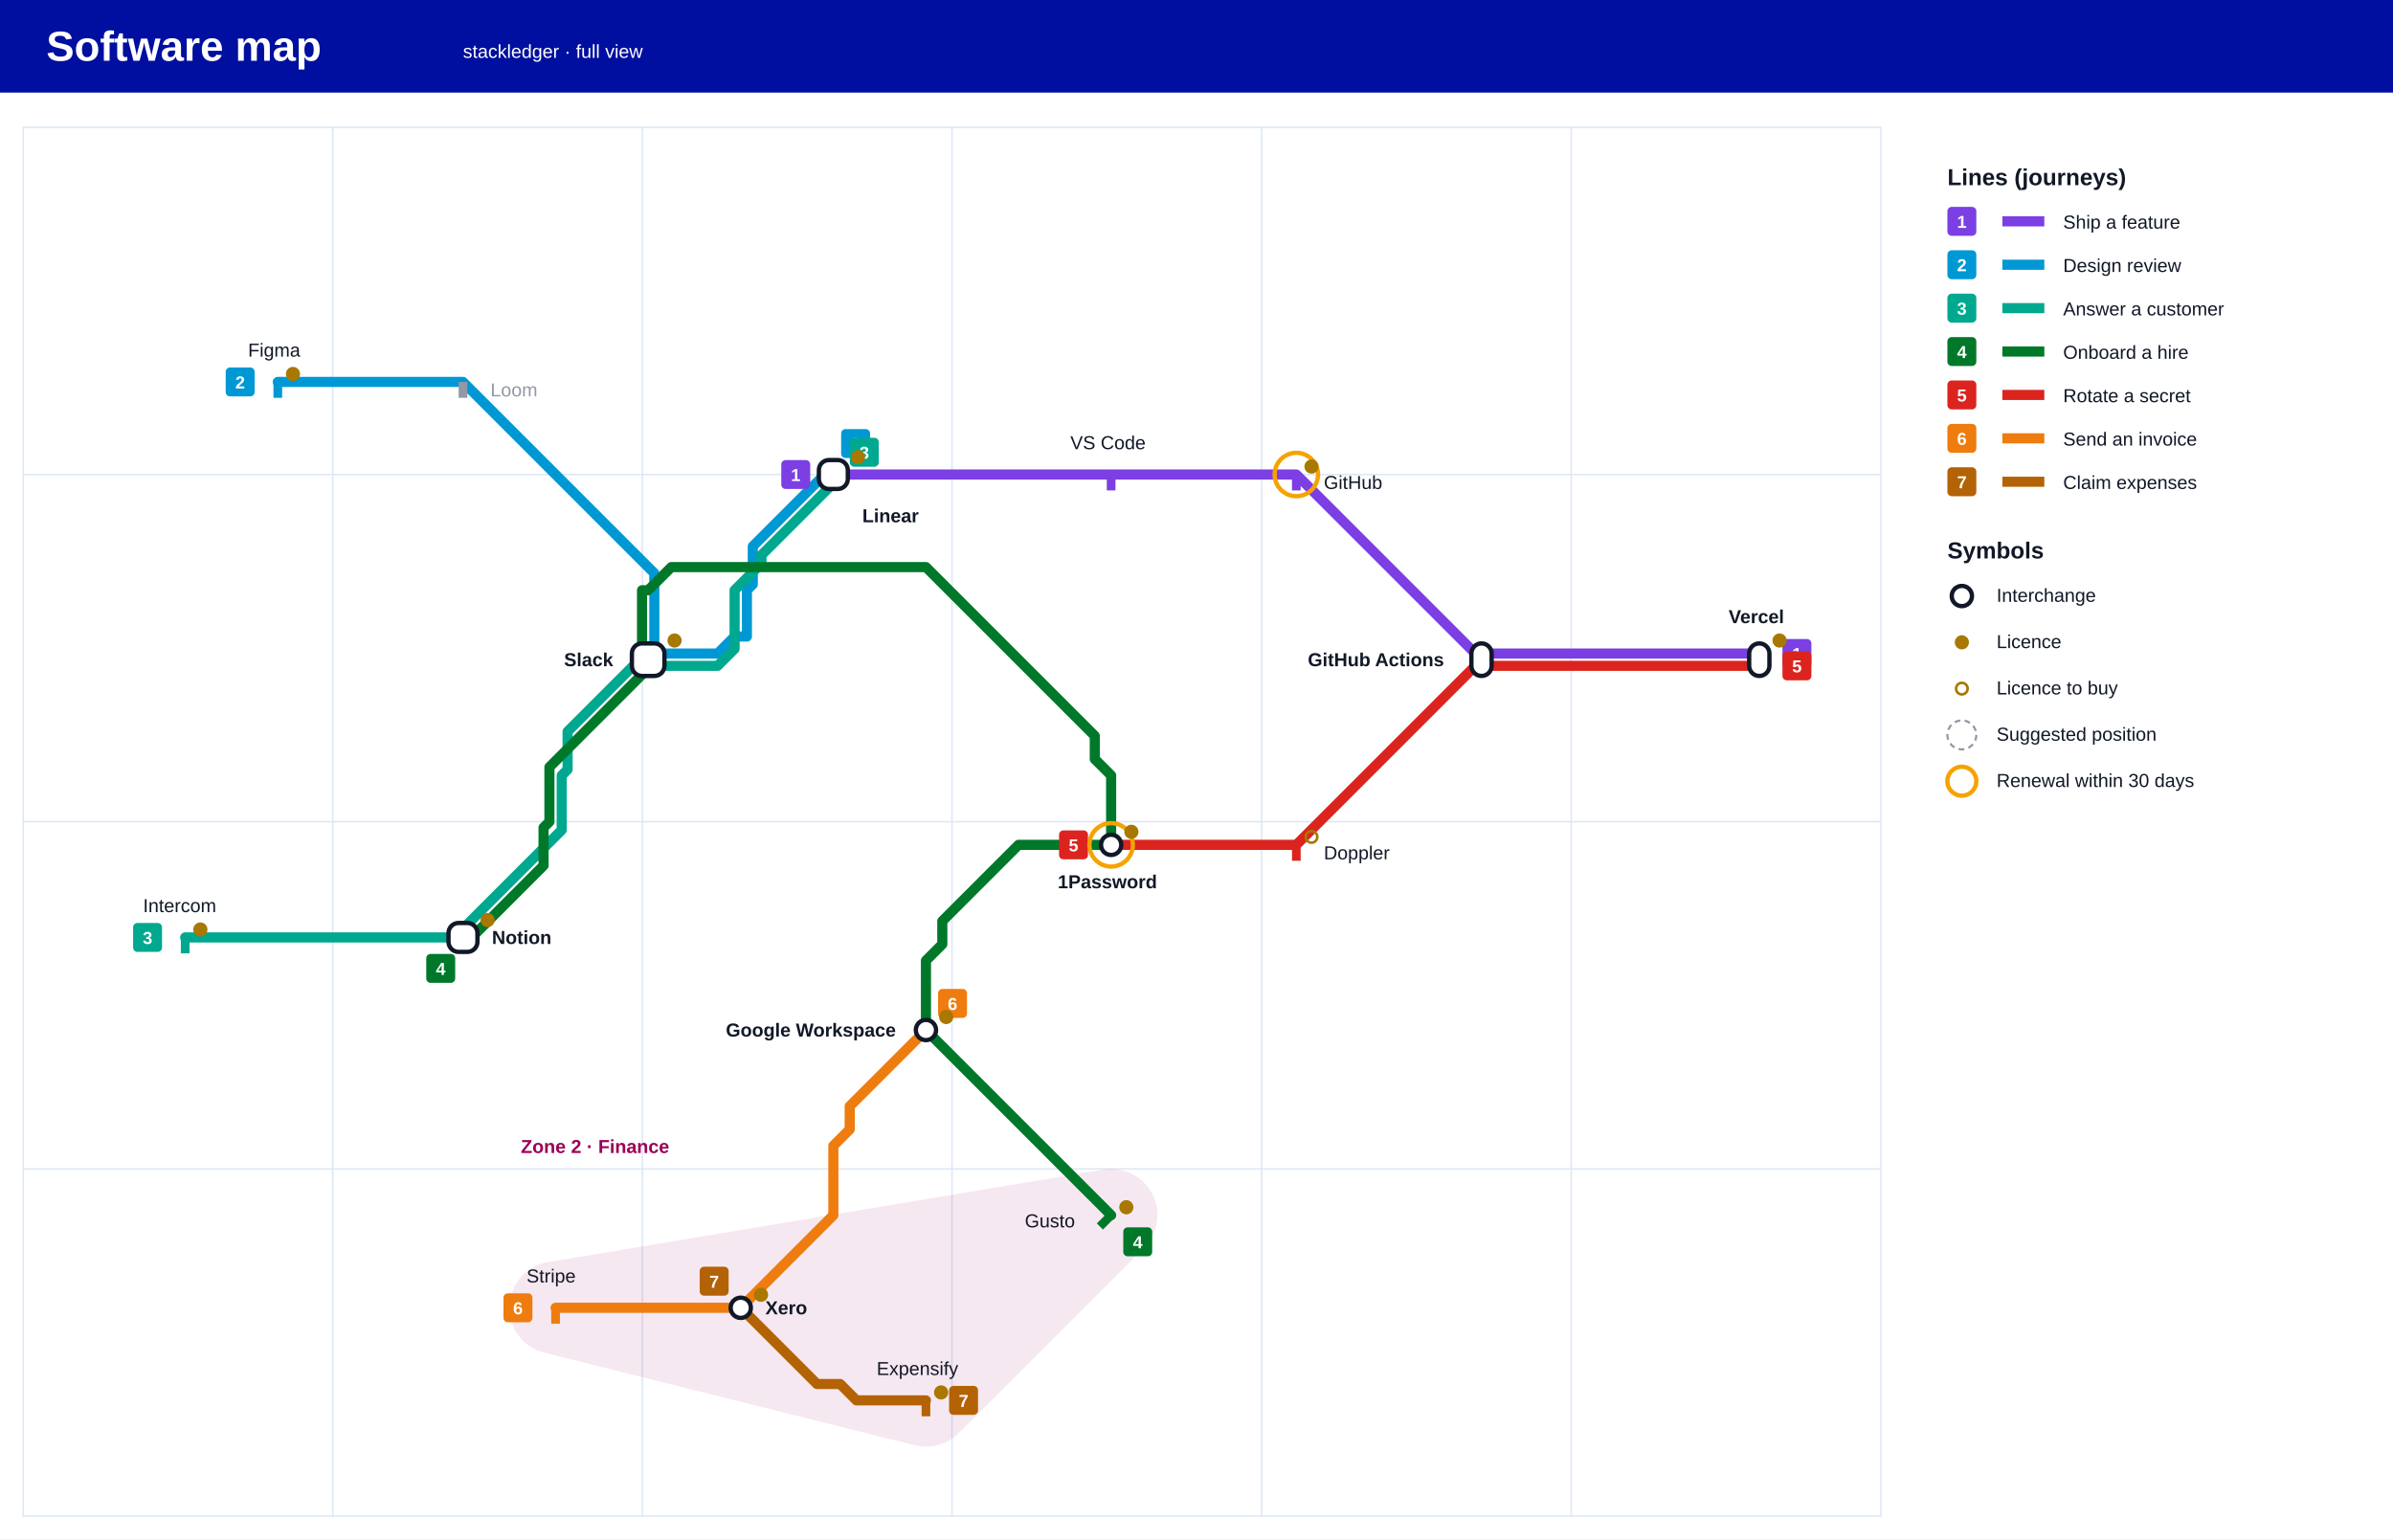
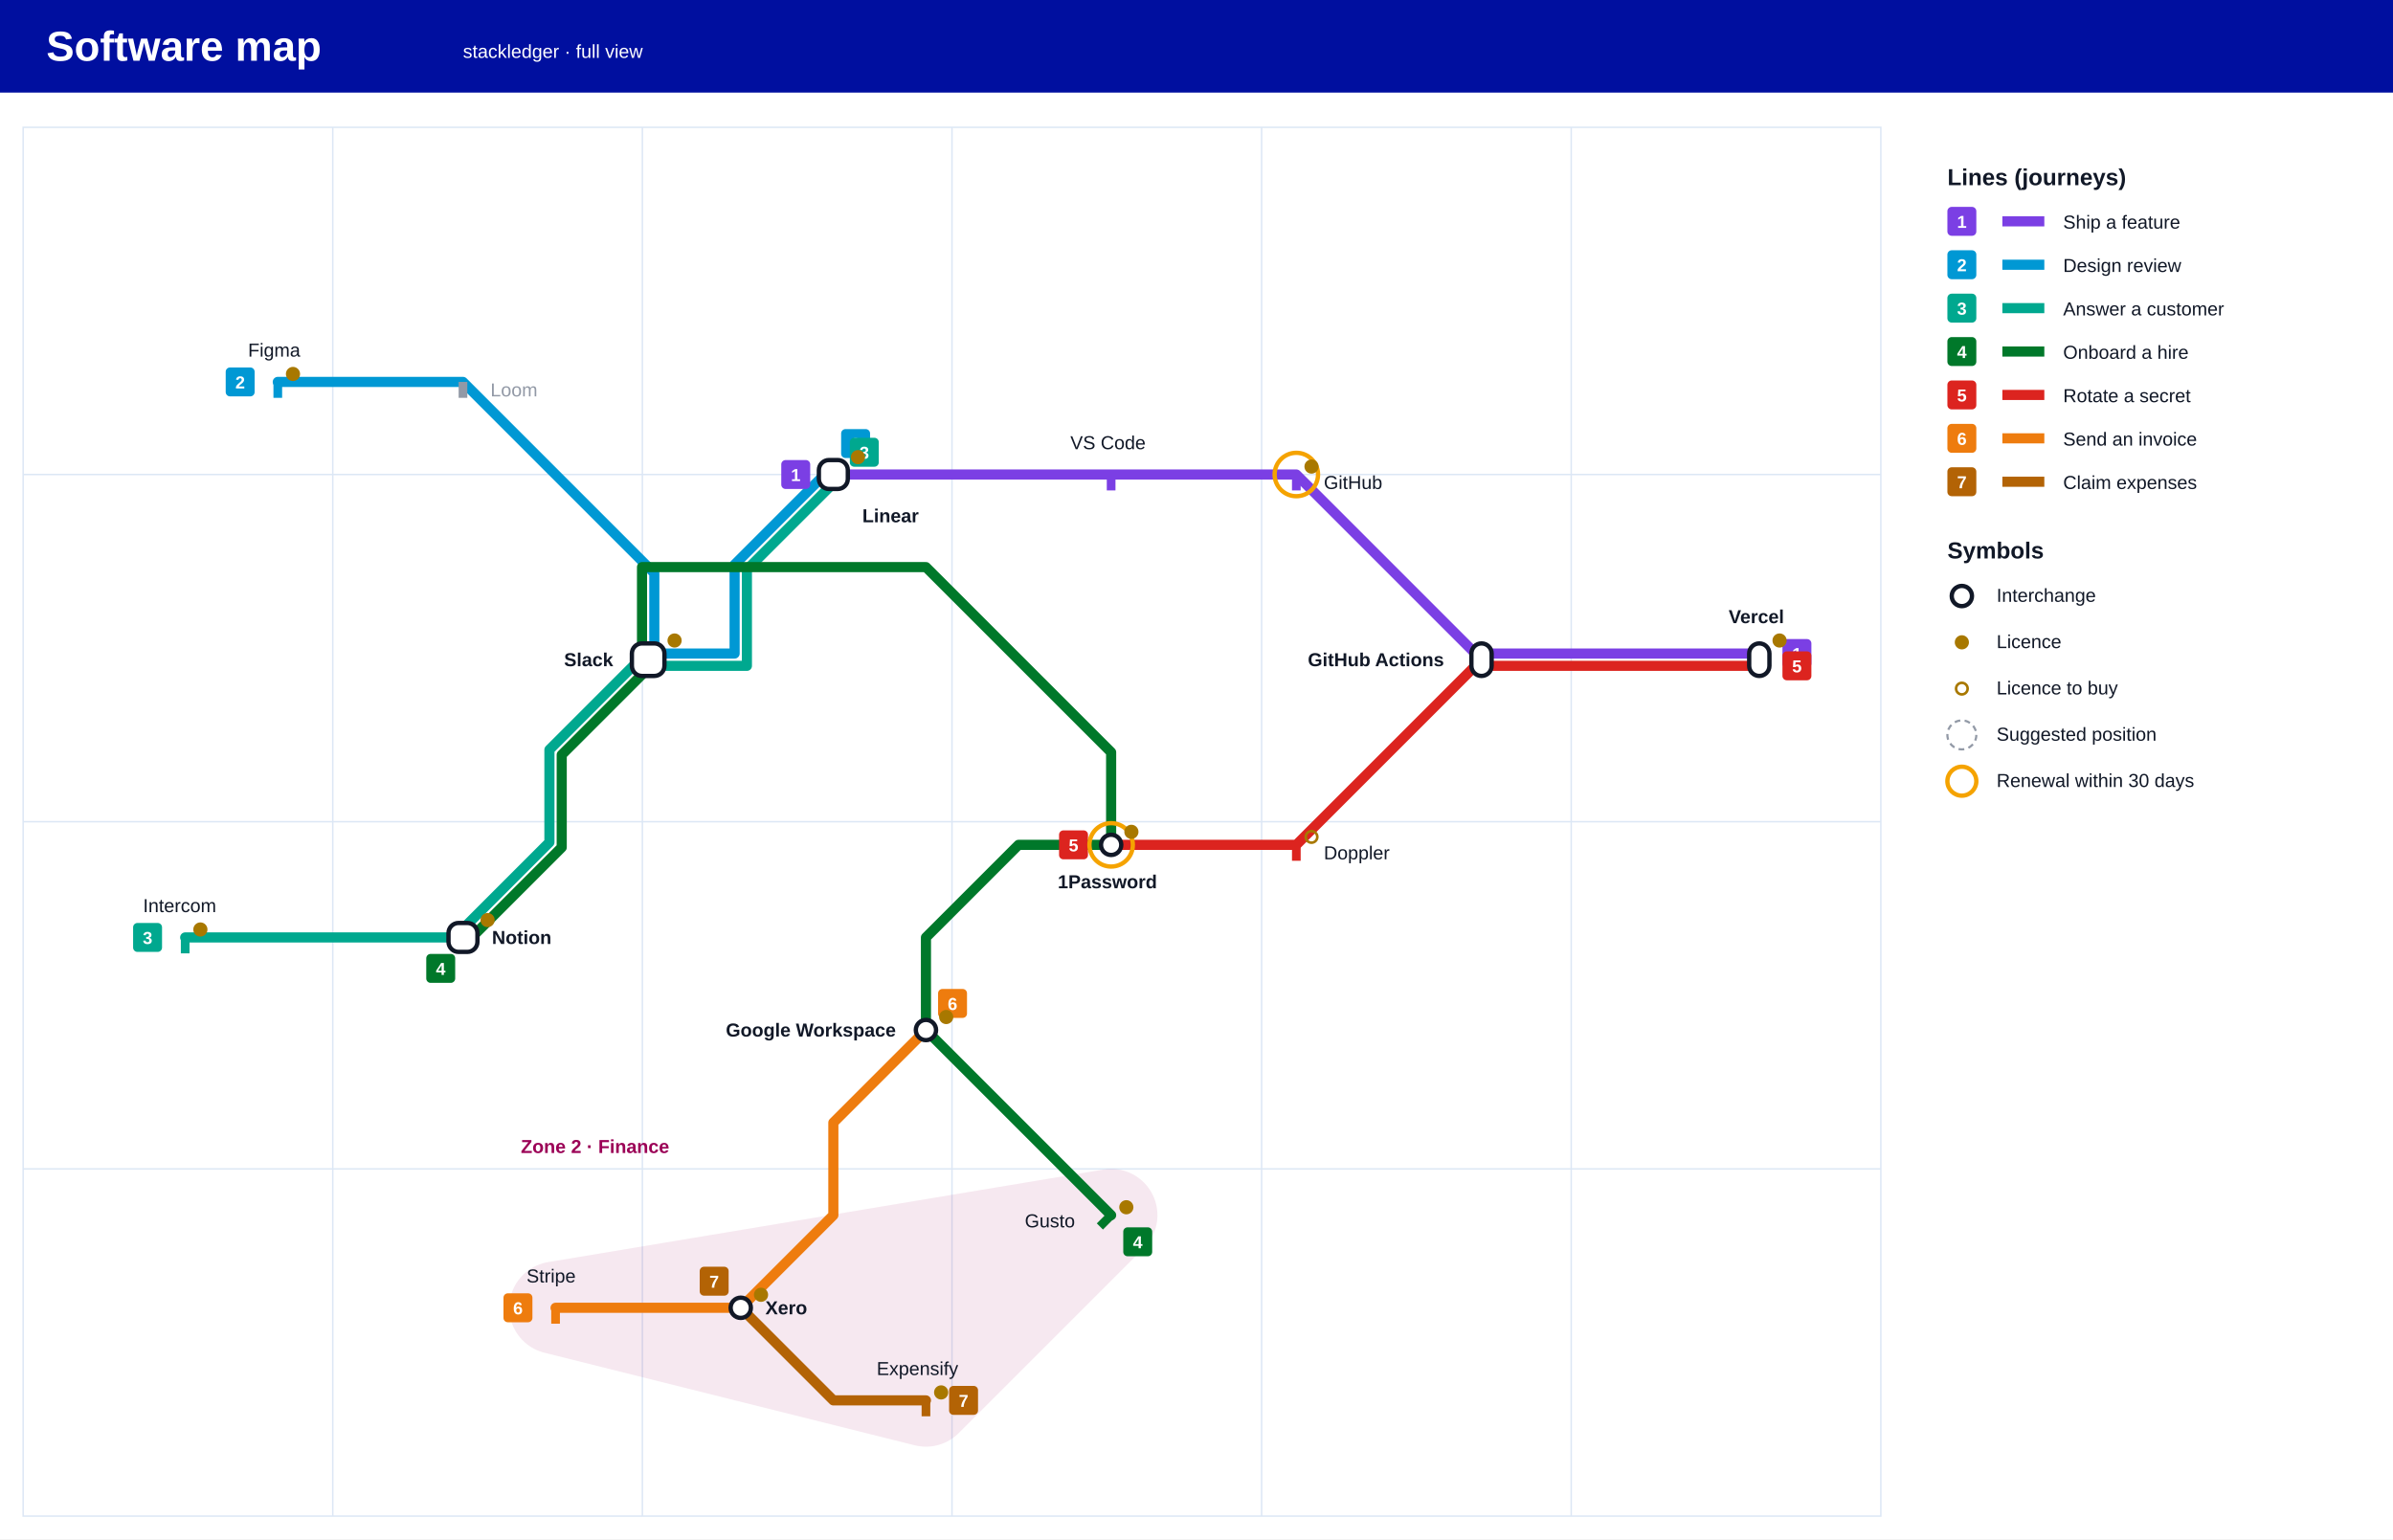
<svg xmlns="http://www.w3.org/2000/svg" role="img" viewBox="-64 -136 1654 1064" width="1654" height="1064" font-family="Avenir Next, Helvetica Neue, Arial, sans-serif">
  <g>
    <rect x="-64" y="-136" width="1654" height="1064" fill="#FFFFFF" />
  </g>
  <g>
    <rect x="-48" y="-48" width="1284" height="960" fill="none" stroke="#DCE7F5" stroke-width="1" />
    <line x1="166" y1="-48" x2="166" y2="912" stroke="#DCE7F5" stroke-width="1" />
    <line x1="380" y1="-48" x2="380" y2="912" stroke="#DCE7F5" stroke-width="1" />
    <line x1="594" y1="-48" x2="594" y2="912" stroke="#DCE7F5" stroke-width="1" />
    <line x1="808" y1="-48" x2="808" y2="912" stroke="#DCE7F5" stroke-width="1" />
    <line x1="1022" y1="-48" x2="1022" y2="912" stroke="#DCE7F5" stroke-width="1" />
    <line x1="-48" y1="192" x2="1236" y2="192" stroke="#DCE7F5" stroke-width="1" />
    <line x1="-48" y1="432" x2="1236" y2="432" stroke="#DCE7F5" stroke-width="1" />
    <line x1="-48" y1="672" x2="1236" y2="672" stroke="#DCE7F5" stroke-width="1" />
  </g>
  <g>
    <g opacity="0.09">
      <polygon points="320,768 704,704 576,832" fill="#9B0056" stroke="#9B0056" stroke-width="64" stroke-linejoin="round" />
    </g>
    <text x="296" y="661" fill="#9B0056" font-size="13" font-weight="700">Zone 2 · Finance</text>
  </g>
  <g>
    <g data-ref="line:ship">
-       <path d="M512,192 L832,192 L960,320 L960,315.75 L1152,315.75" fill="none" stroke="#7B3FE4" stroke-width="7" stroke-linejoin="round" stroke-linecap="round" />
+       <path d="M512,192 L832,192 L955.75,315.75 L1152,315.75" fill="none" stroke="#7B3FE4" stroke-width="7" stroke-linejoin="round" stroke-linecap="round" />
    </g>
    <g data-ref="line:design">
-       <path d="M128,128 L256,128 L388.25,260.25 L388.25,320 L384,315.75 L432,315.75 L443.75,304 L452.25,304 L452.25,272 L456.31,267.94 L456.31,241.68 L508.99,188.99" fill="none" stroke="#0098D4" stroke-width="7" stroke-linejoin="round" stroke-linecap="round" />
+       <path d="M128,128 L256,128 L388.25,260.25 L388.25,315.75 L443.75,315.75 L443.75,254.24 L508.99,188.99" fill="none" stroke="#0098D4" stroke-width="7" stroke-linejoin="round" stroke-linecap="round" />
    </g>
    <g data-ref="line:support">
-       <path d="M64,512 L256,512 L252.99,508.99 L324.25,437.74 L324.25,400 L328.31,395.94 L328.31,369.68 L380.99,316.99 L384,320 L384,324.25 L432,324.25 L443.75,312.5 L443.75,272 L462.32,253.43 L462.32,247.69 L515.01,195.01" fill="none" stroke="#00A88F" stroke-width="7" stroke-linejoin="round" stroke-linecap="round" />
+       <path d="M64,512 L249.99,512 L315.75,446.24 L315.75,382.24 L373.74,324.25 L452.25,324.25 L452.25,257.76 L515.01,195.01" fill="none" stroke="#00A88F" stroke-width="7" stroke-linejoin="round" stroke-linecap="round" />
    </g>
    <g data-ref="line:onboard">
-       <path d="M704,704 L576,576 L576,528 L587.31,516.69 L587.31,500.69 L640,448 L704,448 L704,400 L692.69,388.69 L692.69,372.69 L576,256 L400,256 L384,272 L379.75,272 L379.75,320 L382.76,323.01 L387.01,323.01 L315.75,394.26 L315.75,432 L311.69,436.06 L311.69,462.32 L259.01,515.01" fill="none" stroke="#00782A" stroke-width="7" stroke-linejoin="round" stroke-linecap="round" />
+       <path d="M704,704 L576,576 L576,512 L640,448 L704,448 L704,384 L576,256 L379.75,256 L379.75,330.26 L324.25,385.76 L324.25,449.76 L259.01,515.01" fill="none" stroke="#00782A" stroke-width="7" stroke-linejoin="round" stroke-linecap="round" />
    </g>
    <g data-ref="line:secrets">
-       <path d="M704,448 L832,448 L960,320 L960,324.25 L1152,324.25" fill="none" stroke="#DC241F" stroke-width="7" stroke-linejoin="round" stroke-linecap="round" />
+       <path d="M704,448 L832,448 L955.75,324.25 L1152,324.25" fill="none" stroke="#DC241F" stroke-width="7" stroke-linejoin="round" stroke-linecap="round" />
    </g>
    <g data-ref="line:invoice">
-       <path d="M320,768 L448,768 L512,704 L512,656 L523.31,644.69 L523.31,628.69 L576,576" fill="none" stroke="#EE7C0E" stroke-width="7" stroke-linejoin="round" stroke-linecap="round" />
+       <path d="M320,768 L448,768 L512,704 L512,640 L576,576" fill="none" stroke="#EE7C0E" stroke-width="7" stroke-linejoin="round" stroke-linecap="round" />
    </g>
    <g data-ref="line:expenses">
-       <path d="M576,832 L528,832 L516.69,820.69 L500.69,820.69 L448,768" fill="none" stroke="#B36305" stroke-width="7" stroke-linejoin="round" stroke-linecap="round" />
+       <path d="M576,832 L512,832 L448,768" fill="none" stroke="#B36305" stroke-width="7" stroke-linejoin="round" stroke-linecap="round" />
    </g>
    <rect x="476" y="182" width="20" height="20" fill="#7B3FE4" rx="3" />
    <text x="486" y="196.5" fill="#FFFFFF" font-size="12" font-weight="700" text-anchor="middle">1</text>
    <rect x="1168" y="305.75" width="20" height="20" fill="#7B3FE4" rx="3" />
    <text x="1178" y="320.25" fill="#FFFFFF" font-size="12" font-weight="700" text-anchor="middle">1</text>
    <rect x="92" y="118" width="20" height="20" fill="#0098D4" rx="3" />
    <text x="102" y="132.5" fill="#FFFFFF" font-size="12" font-weight="700" text-anchor="middle">2</text>
    <rect x="517.38" y="160.61" width="20" height="20" fill="#0098D4" rx="3" />
    <text x="527.38" y="175.11" fill="#FFFFFF" font-size="12" font-weight="700" text-anchor="middle">2</text>
    <rect x="28" y="502" width="20" height="20" fill="#00A88F" rx="3" />
    <text x="38" y="516.5" fill="#FFFFFF" font-size="12" font-weight="700" text-anchor="middle">3</text>
    <rect x="523.39" y="166.62" width="20" height="20" fill="#00A88F" rx="3" />
    <text x="533.39" y="181.12" fill="#FFFFFF" font-size="12" font-weight="700" text-anchor="middle">3</text>
    <rect x="712.38" y="712.38" width="20" height="20" fill="#00782A" rx="3" />
    <text x="722.38" y="726.88" fill="#FFFFFF" font-size="12" font-weight="700" text-anchor="middle">4</text>
    <rect x="230.62" y="523.39" width="20" height="20" fill="#00782A" rx="3" />
    <text x="240.62" y="537.89" fill="#FFFFFF" font-size="12" font-weight="700" text-anchor="middle">4</text>
    <rect x="668" y="438" width="20" height="20" fill="#DC241F" rx="3" />
    <text x="678" y="452.5" fill="#FFFFFF" font-size="12" font-weight="700" text-anchor="middle">5</text>
    <rect x="1168" y="314.25" width="20" height="20" fill="#DC241F" rx="3" />
    <text x="1178" y="328.75" fill="#FFFFFF" font-size="12" font-weight="700" text-anchor="middle">5</text>
    <rect x="284" y="758" width="20" height="20" fill="#EE7C0E" rx="3" />
    <text x="294" y="772.5" fill="#FFFFFF" font-size="12" font-weight="700" text-anchor="middle">6</text>
    <rect x="584.38" y="547.62" width="20" height="20" fill="#EE7C0E" rx="3" />
    <text x="594.38" y="562.12" fill="#FFFFFF" font-size="12" font-weight="700" text-anchor="middle">6</text>
    <rect x="592" y="822" width="20" height="20" fill="#B36305" rx="3" />
    <text x="602" y="836.5" fill="#FFFFFF" font-size="12" font-weight="700" text-anchor="middle">7</text>
    <rect x="419.62" y="739.62" width="20" height="20" fill="#B36305" rx="3" />
    <text x="429.62" y="754.12" fill="#FFFFFF" font-size="12" font-weight="700" text-anchor="middle">7</text>
  </g>
  <g>
    <g data-ref="component:actions">
      <rect x="953" y="308.75" width="14" height="22.5" fill="#FFFFFF" stroke="#111827" stroke-width="3" rx="7" />
    </g>
    <g data-ref="component:doppler">
      <line x1="832" y1="448" x2="832" y2="459" stroke="#DC241F" stroke-width="6" stroke-linecap="butt" />
      <circle cx="842.5" cy="442.5" r="4" fill="none" stroke="#A87800" stroke-width="1.8" />
    </g>
    <g data-ref="component:expensify">
      <line x1="576" y1="832" x2="576" y2="843" stroke="#B36305" stroke-width="6" stroke-linecap="butt" />
      <circle cx="586.5" cy="826.5" r="4" fill="#A87800" stroke="#A87800" stroke-width="1.8" />
    </g>
    <g data-ref="component:figma">
      <line x1="128" y1="128" x2="128" y2="139" stroke="#0098D4" stroke-width="6" stroke-linecap="butt" />
      <circle cx="138.5" cy="122.5" r="4" fill="#A87800" stroke="#A87800" stroke-width="1.8" />
    </g>
    <g data-ref="component:github">
      <circle cx="832" cy="192" r="15" fill="none" stroke="#F5A300" stroke-width="3" />
      <line x1="832" y1="192" x2="832" y2="203" stroke="#7B3FE4" stroke-width="6" stroke-linecap="butt" />
      <circle cx="842.5" cy="186.5" r="4" fill="#A87800" stroke="#A87800" stroke-width="1.8" />
    </g>
    <g data-ref="component:google">
      <rect x="569" y="569" width="14" height="14" fill="#FFFFFF" stroke="#111827" stroke-width="3" rx="7" />
      <circle cx="590" cy="567" r="4" fill="#A87800" stroke="#A87800" stroke-width="1.8" />
    </g>
    <g data-ref="component:gusto">
      <line x1="704" y1="704" x2="696.22" y2="711.78" stroke="#00782A" stroke-width="6" stroke-linecap="butt" />
      <circle cx="714.5" cy="698.5" r="4" fill="#A87800" stroke="#A87800" stroke-width="1.8" />
    </g>
    <g data-ref="component:intercom">
      <line x1="64" y1="512" x2="64" y2="523" stroke="#00A88F" stroke-width="6" stroke-linecap="butt" />
      <circle cx="74.5" cy="506.5" r="4" fill="#A87800" stroke="#A87800" stroke-width="1.8" />
    </g>
    <g data-ref="component:linear">
      <rect x="501.99" y="181.99" width="20.01" height="20.01" fill="#FFFFFF" stroke="#111827" stroke-width="3" rx="7" />
      <circle cx="529.01" cy="179.99" r="4" fill="#A87800" stroke="#A87800" stroke-width="1.8" />
    </g>
    <g data-ref="component:loom">
      <line x1="256" y1="128" x2="256" y2="139" stroke="#9299A6" stroke-width="6" stroke-linecap="butt" />
    </g>
    <g data-ref="component:notion">
      <rect x="245.99" y="501.99" width="20.01" height="20.01" fill="#FFFFFF" stroke="#111827" stroke-width="3" rx="7" />
      <circle cx="273.01" cy="499.99" r="4" fill="#A87800" stroke="#A87800" stroke-width="1.8" />
    </g>
    <g data-ref="component:onepass">
      <circle cx="704" cy="448" r="15" fill="none" stroke="#F5A300" stroke-width="3" />
      <rect x="697" y="441" width="14" height="14" fill="#FFFFFF" stroke="#111827" stroke-width="3" rx="7" />
      <circle cx="718" cy="439" r="4" fill="#A87800" stroke="#A87800" stroke-width="1.8" />
    </g>
    <g data-ref="component:slack">
      <rect x="372.75" y="308.75" width="22.5" height="22.5" fill="#FFFFFF" stroke="#111827" stroke-width="3" rx="7" />
      <circle cx="402.25" cy="306.75" r="4" fill="#A87800" stroke="#A87800" stroke-width="1.8" />
    </g>
    <g data-ref="component:stripe">
      <line x1="320" y1="768" x2="320" y2="779" stroke="#EE7C0E" stroke-width="6" stroke-linecap="butt" />
    </g>
    <g data-ref="component:vercel">
      <rect x="1145" y="308.75" width="14" height="22.5" fill="#FFFFFF" stroke="#111827" stroke-width="3" rx="7" />
      <circle cx="1166" cy="306.75" r="4" fill="#A87800" stroke="#A87800" stroke-width="1.8" />
    </g>
    <g data-ref="component:vscode">
      <line x1="704" y1="192" x2="704" y2="203" stroke="#7B3FE4" stroke-width="6" stroke-linecap="butt" />
    </g>
    <g data-ref="component:xero">
      <rect x="441" y="761" width="14" height="14" fill="#FFFFFF" stroke="#111827" stroke-width="3" rx="7" />
      <circle cx="462" cy="759" r="4" fill="#A87800" stroke="#A87800" stroke-width="1.8" />
    </g>
  </g>
  <g>
    <text x="532.01" y="225.01" fill="#111827" font-size="13" font-weight="700">Linear</text>
    <text x="325.85" y="324.5" fill="#111827" font-size="13" font-weight="700">Slack</text>
    <text x="839.95" y="324.5" fill="#111827" font-size="13" font-weight="700">GitHub Actions</text>
    <text x="437.7" y="580.5" fill="#111827" font-size="13" font-weight="700">Google Workspace</text>
    <text x="276.01" y="516.5" fill="#111827" font-size="13" font-weight="700">Notion</text>
    <text x="667.1" y="478" fill="#111827" font-size="13" font-weight="700">1Password</text>
    <text x="1130.8" y="294.75" fill="#111827" font-size="13" font-weight="700">Vercel</text>
    <text x="465" y="772.5" fill="#111827" font-size="13" font-weight="700">Xero</text>
    <text x="851" y="458" fill="#111827" font-size="13" font-weight="500">Doppler</text>
    <text x="541.95" y="814.5" fill="#111827" font-size="13" font-weight="500">Expensify</text>
    <text x="107.45" y="110.5" fill="#111827" font-size="13" font-weight="500">Figma</text>
    <text x="851" y="202" fill="#111827" font-size="13" font-weight="500">GitHub</text>
    <text x="644.32" y="712.39" fill="#111827" font-size="13" font-weight="500">Gusto</text>
    <text x="34.9" y="494.5" fill="#111827" font-size="13" font-weight="500">Intercom</text>
    <text x="275" y="138" fill="#9299A6" font-size="13" font-weight="500">Loom</text>
    <text x="299.95" y="750.5" fill="#111827" font-size="13" font-weight="500">Stripe</text>
    <text x="675.8" y="174.5" fill="#111827" font-size="13" font-weight="500">VS Code</text>
  </g>
  <g>
    <rect x="-64" y="-136" width="1654" height="64" fill="#000F9F" />
    <text x="-32" y="-94" fill="#FFFFFF" font-size="29" font-weight="700">Software map</text>
    <text x="256" y="-96" fill="#FFFFFF" font-size="13">stackledger · full view</text>
  </g>
  <g>
    <rect x="1264" y="-36" width="310" height="480" fill="#FFFFFF" rx="8" />
    <text x="1282" y="-8" fill="#111827" font-size="16" font-weight="700">Lines (journeys)</text>
    <rect x="1282" y="7" width="20" height="20" fill="#7B3FE4" rx="3" />
    <text x="1292" y="21.5" fill="#FFFFFF" font-size="12" font-weight="700" text-anchor="middle">1</text>
    <line x1="1320" y1="17" x2="1349" y2="17" stroke="#7B3FE4" stroke-width="7" />
    <text x="1362" y="22" fill="#111827" font-size="13">Ship a feature</text>
    <rect x="1282" y="37" width="20" height="20" fill="#0098D4" rx="3" />
    <text x="1292" y="51.5" fill="#FFFFFF" font-size="12" font-weight="700" text-anchor="middle">2</text>
    <line x1="1320" y1="47" x2="1349" y2="47" stroke="#0098D4" stroke-width="7" />
    <text x="1362" y="52" fill="#111827" font-size="13">Design review</text>
    <rect x="1282" y="67" width="20" height="20" fill="#00A88F" rx="3" />
    <text x="1292" y="81.5" fill="#FFFFFF" font-size="12" font-weight="700" text-anchor="middle">3</text>
    <line x1="1320" y1="77" x2="1349" y2="77" stroke="#00A88F" stroke-width="7" />
    <text x="1362" y="82" fill="#111827" font-size="13">Answer a customer</text>
    <rect x="1282" y="97" width="20" height="20" fill="#00782A" rx="3" />
    <text x="1292" y="111.5" fill="#FFFFFF" font-size="12" font-weight="700" text-anchor="middle">4</text>
    <line x1="1320" y1="107" x2="1349" y2="107" stroke="#00782A" stroke-width="7" />
    <text x="1362" y="112" fill="#111827" font-size="13">Onboard a hire</text>
    <rect x="1282" y="127" width="20" height="20" fill="#DC241F" rx="3" />
    <text x="1292" y="141.5" fill="#FFFFFF" font-size="12" font-weight="700" text-anchor="middle">5</text>
    <line x1="1320" y1="137" x2="1349" y2="137" stroke="#DC241F" stroke-width="7" />
    <text x="1362" y="142" fill="#111827" font-size="13">Rotate a secret</text>
    <rect x="1282" y="157" width="20" height="20" fill="#EE7C0E" rx="3" />
    <text x="1292" y="171.5" fill="#FFFFFF" font-size="12" font-weight="700" text-anchor="middle">6</text>
    <line x1="1320" y1="167" x2="1349" y2="167" stroke="#EE7C0E" stroke-width="7" />
    <text x="1362" y="172" fill="#111827" font-size="13">Send an invoice</text>
    <rect x="1282" y="187" width="20" height="20" fill="#B36305" rx="3" />
    <text x="1292" y="201.5" fill="#FFFFFF" font-size="12" font-weight="700" text-anchor="middle">7</text>
    <line x1="1320" y1="197" x2="1349" y2="197" stroke="#B36305" stroke-width="7" />
    <text x="1362" y="202" fill="#111827" font-size="13">Claim expenses</text>
    <text x="1282" y="250" fill="#111827" font-size="16" font-weight="700">Symbols</text>
    <circle cx="1292" cy="276" r="7" fill="#FFFFFF" stroke="#111827" stroke-width="3" />
    <text x="1316" y="280" fill="#111827" font-size="13">Interchange</text>
    <circle cx="1292" cy="308" r="4" fill="#A87800" stroke="#A87800" stroke-width="1.8" />
    <text x="1316" y="312" fill="#111827" font-size="13">Licence</text>
    <circle cx="1292" cy="340" r="4" fill="none" stroke="#A87800" stroke-width="1.8" />
    <text x="1316" y="344" fill="#111827" font-size="13">Licence to buy</text>
    <circle cx="1292" cy="372" r="10" fill="none" stroke="#9299A6" stroke-width="1.5" stroke-dasharray="4 3" />
    <text x="1316" y="376" fill="#111827" font-size="13">Suggested position</text>
    <circle cx="1292" cy="404" r="10" fill="none" stroke="#F5A300" stroke-width="3" />
    <text x="1316" y="408" fill="#111827" font-size="13">Renewal within 30 days</text>
  </g>
</svg>
